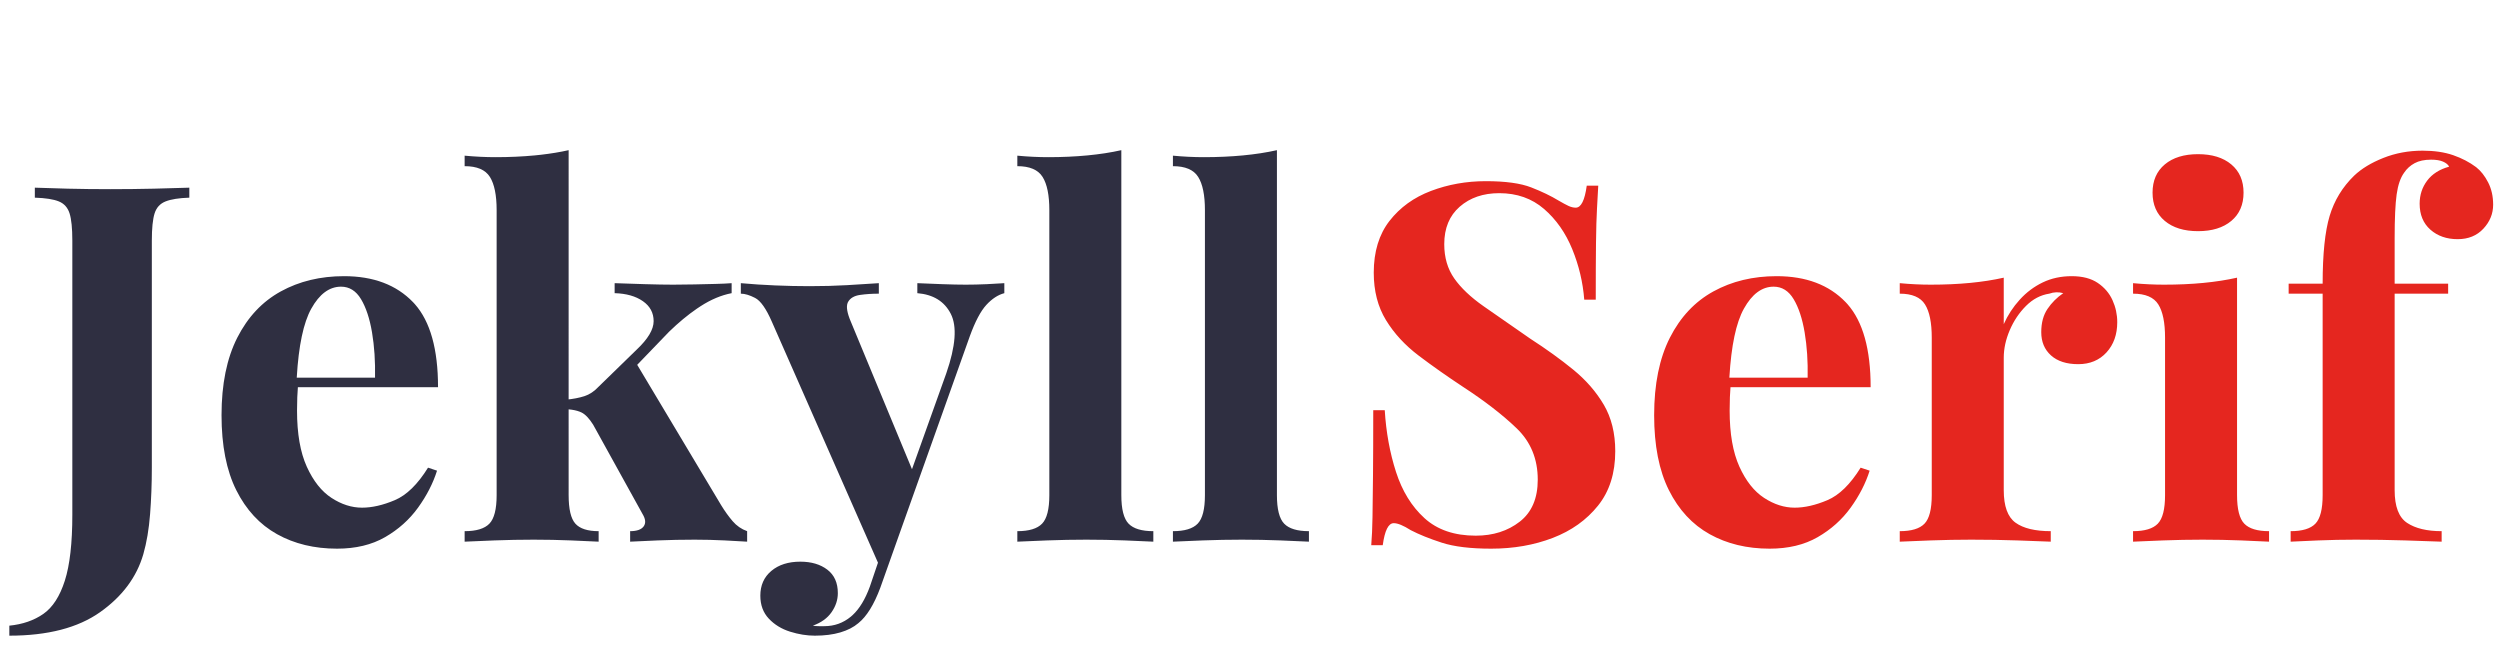
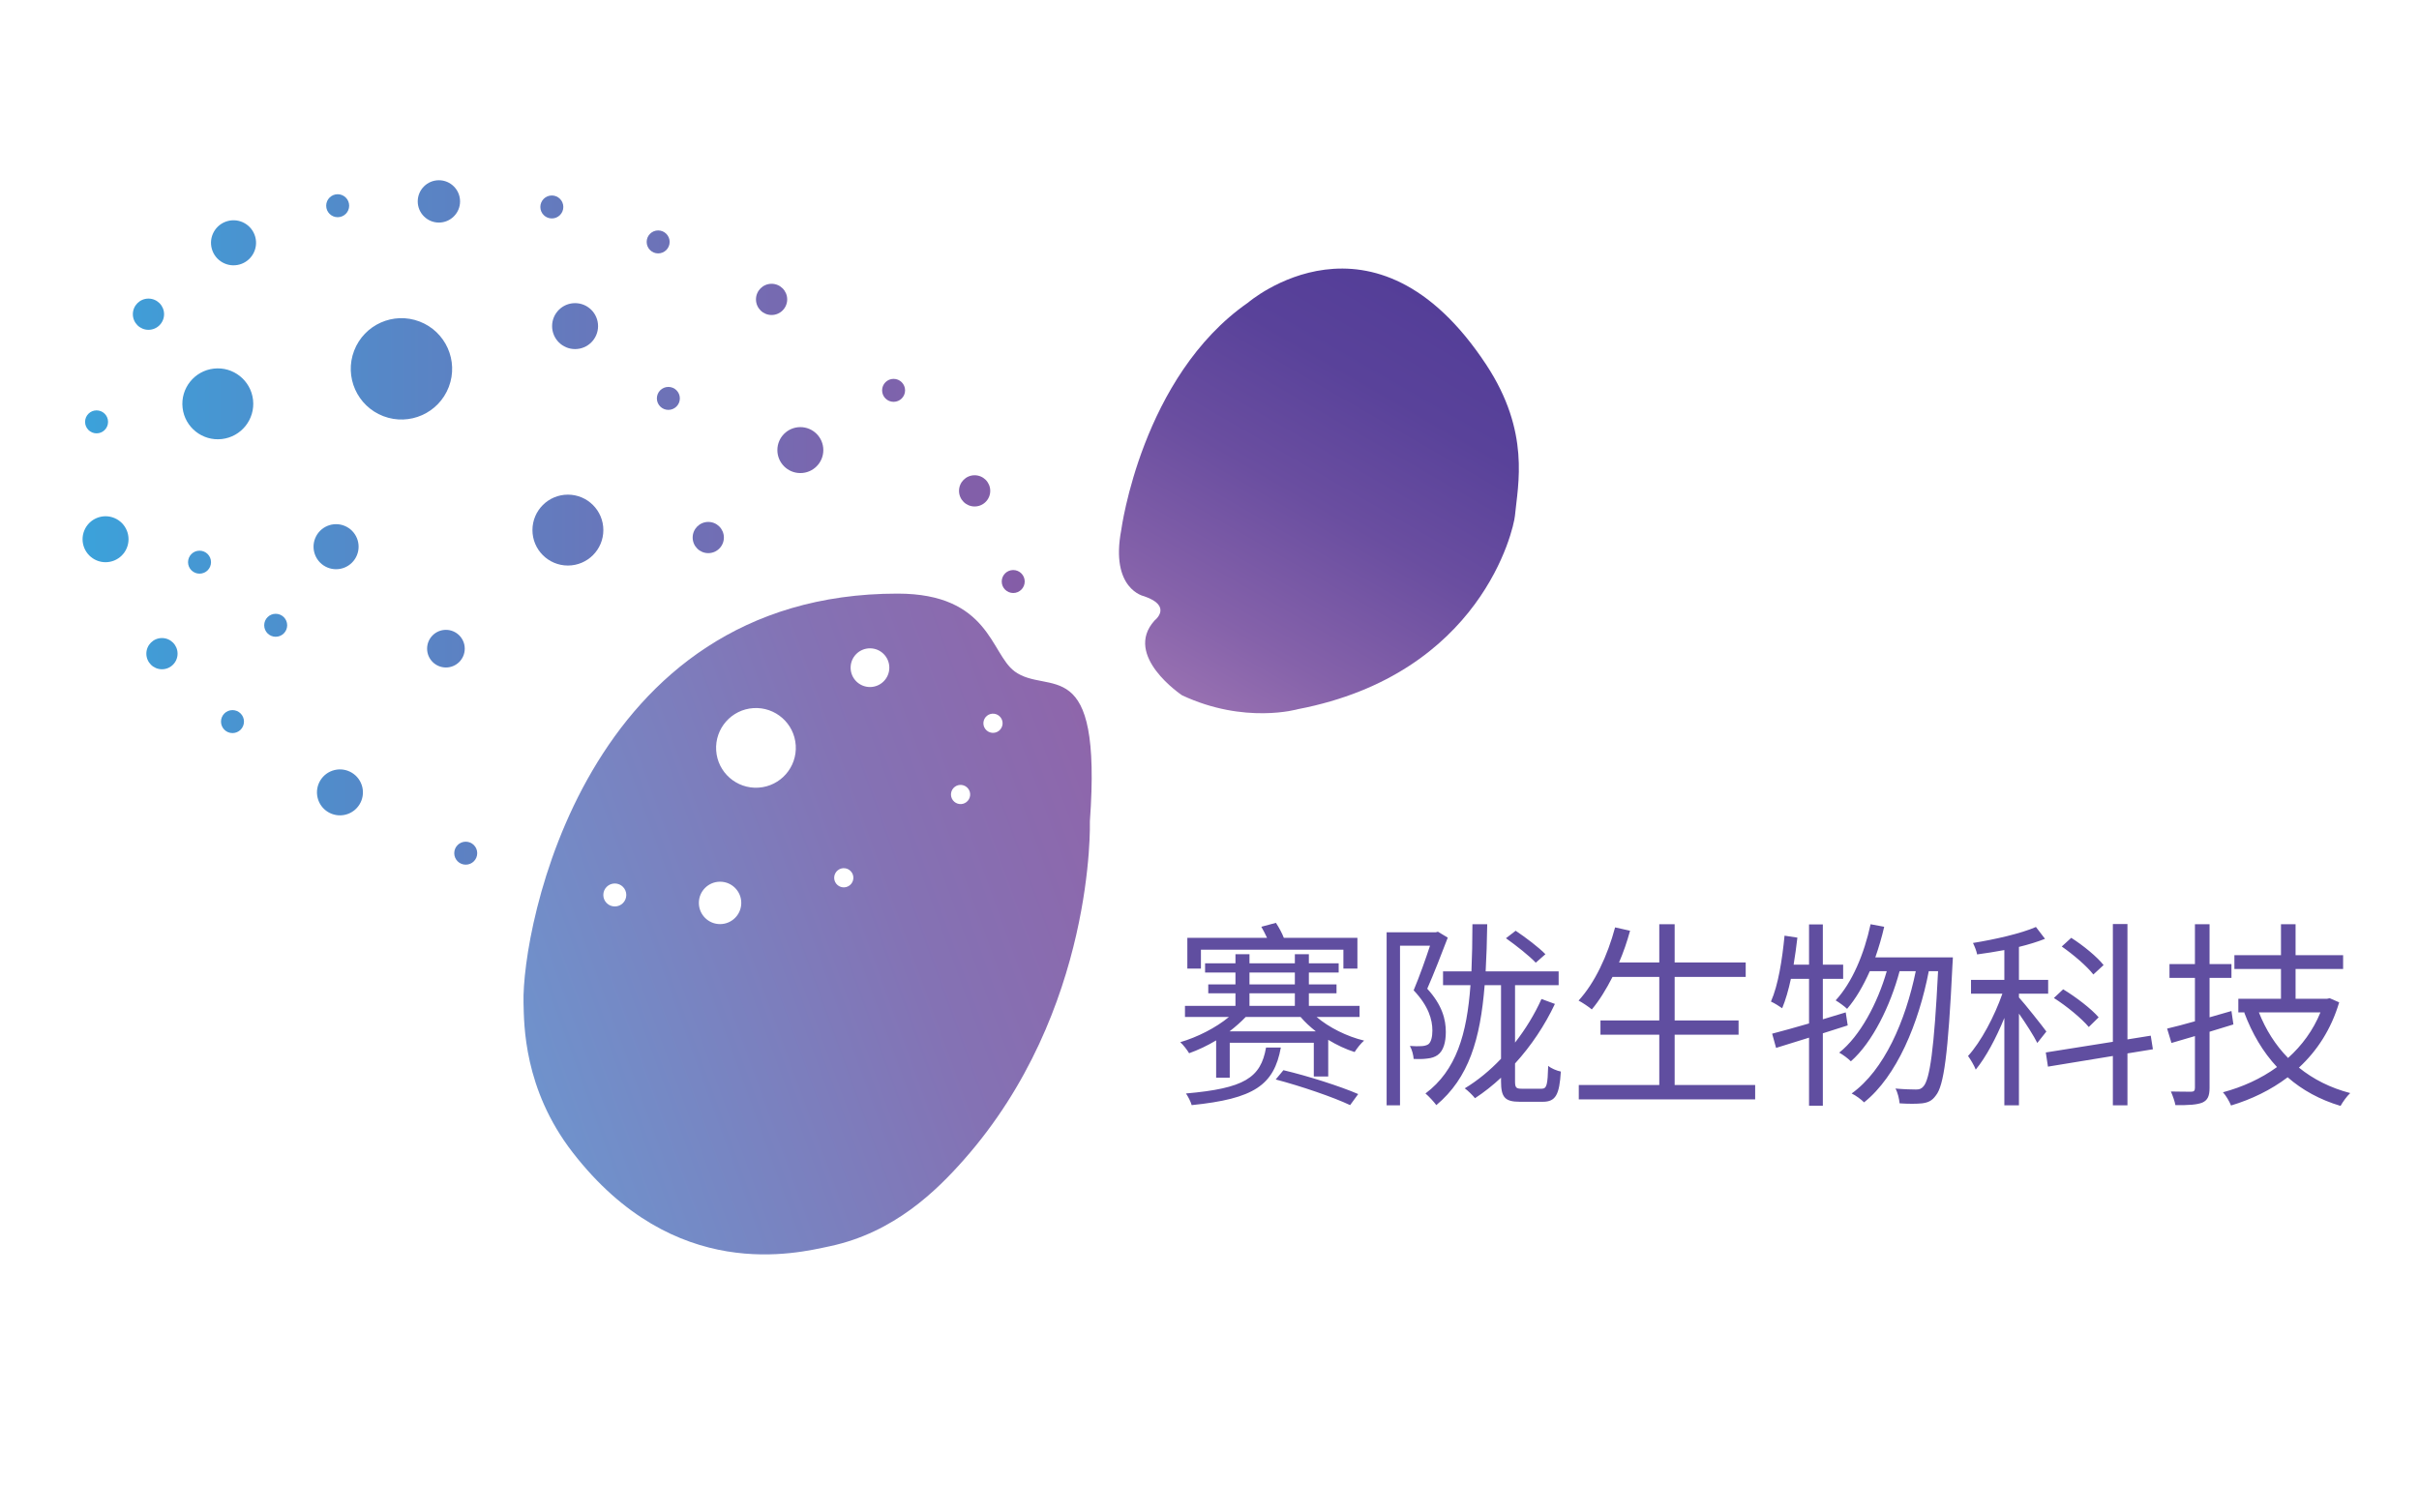
- <svg xmlns="http://www.w3.org/2000/svg" width="240px" height="64px" viewBox="0 0 240 64" version="1.1">
-   <g id="Page-1" stroke="none" stroke-width="1" fill="none" fill-rule="evenodd">
-     <g id="logo" transform="translate(2, 0)" fill-rule="nonzero">
-       <path id="Jekyll" fill="#2f2f41" d="M-1.104,61.024 C2.576,61.024 5.48,60.272 7.608,58.768 C9.736,57.264 11.12,55.408 11.76,53.2 C12.08,52.08 12.296,50.8 12.408,49.36 C12.52,47.92 12.576,46.44 12.576,44.92 L12.576,44.92 L12.576,23.104 C12.576,21.92 12.664,21.048 12.84,20.488 C13.016,19.928 13.368,19.544 13.896,19.336 C14.424,19.128 15.184,19.008 16.176,18.976 L16.176,18.976 L16.176,18.016 C15.28,18.048 14.152,18.08 12.792,18.112 C11.432,18.144 10.032,18.16 8.592,18.16 C7.152,18.16 5.784,18.144 4.488,18.112 C3.192,18.08 2.144,18.048 1.344,18.016 L1.344,18.016 L1.344,18.976 C2.368,19.008 3.136,19.128 3.648,19.336 C4.16,19.544 4.504,19.928 4.68,20.488 C4.856,21.048 4.944,21.92 4.944,23.104 L4.944,23.104 L4.944,49.408 C4.944,52.128 4.704,54.24 4.224,55.744 C3.744,57.248 3.056,58.312 2.16,58.936 C1.264,59.56 0.176,59.936 -1.104,60.064 L-1.104,60.064 L-1.104,61.024 Z M30.355,52.672 C32.147,52.672 33.683,52.304 34.963,51.568 C36.243,50.832 37.299,49.888 38.131,48.736 C38.963,47.584 39.571,46.4 39.955,45.184 L39.955,45.184 L39.091,44.896 C38.099,46.496 37.035,47.536 35.899,48.016 C34.763,48.496 33.715,48.736 32.755,48.736 C31.763,48.736 30.787,48.424 29.827,47.8 C28.867,47.176 28.075,46.176 27.451,44.8 C26.827,43.424 26.515,41.632 26.515,39.424 C26.515,38.976 26.523,38.544 26.539,38.128 C26.555,37.712 26.579,37.312 26.611,36.928 L26.593,37.168 L40.051,37.168 C40.051,33.532 39.309,30.875 37.826,29.197 L37.651,29.008 C36.051,27.344 33.843,26.512 31.027,26.512 C28.755,26.512 26.731,27 24.955,27.976 C23.179,28.952 21.787,30.432 20.779,32.416 C19.771,34.4 19.267,36.88 19.267,39.856 C19.267,42.768 19.739,45.168 20.683,47.056 C21.627,48.944 22.931,50.352 24.595,51.28 C26.259,52.208 28.179,52.672 30.355,52.672 Z M26.49,36.22 C26.669,33.175 27.133,30.979 27.883,29.632 C28.667,28.224 29.619,27.52 30.739,27.52 C31.539,27.52 32.179,27.92 32.659,28.72 C33.139,29.52 33.491,30.584 33.715,31.912 C33.939,33.24 34.035,34.688 34.003,36.256 L34.003,36.256 L26.487,36.256 L26.49,36.22 Z M69.725,52 L69.725,50.992 C69.181,50.8 68.717,50.48 68.333,50.032 C67.949,49.584 67.581,49.072 67.229,48.496 L67.229,48.496 L59.172,35.023 L62.237,31.84 C63.133,30.972 64.016,30.239 64.888,29.64 L65.261,29.392 C66.253,28.752 67.245,28.336 68.237,28.144 L68.237,28.144 L68.237,27.184 C67.853,27.216 67.341,27.24 66.701,27.256 C66.061,27.272 65.381,27.288 64.661,27.304 C63.941,27.32 63.261,27.328 62.621,27.328 C61.885,27.328 60.989,27.312 59.933,27.28 C58.877,27.248 57.901,27.216 57.005,27.184 L57.005,27.184 L57.005,28.144 C58.125,28.176 59.029,28.432 59.717,28.912 C60.405,29.392 60.749,30.032 60.749,30.832 C60.749,31.632 60.205,32.544 59.117,33.568 L59.117,33.568 L55.469,37.12 C55.053,37.568 54.597,37.872 54.101,38.032 C53.605,38.192 53.021,38.304 52.349,38.368 L52.588,38.342 L52.589,14.416 C51.762,14.603 50.869,14.75 49.909,14.859 L49.325,14.92 C48.141,15.032 46.893,15.088 45.581,15.088 C44.621,15.088 43.629,15.04 42.605,14.944 L42.605,14.944 L42.605,15.952 C43.789,15.952 44.597,16.296 45.029,16.984 C45.461,17.672 45.677,18.736 45.677,20.176 L45.677,20.176 L45.677,47.536 C45.677,48.88 45.445,49.792 44.981,50.272 C44.517,50.752 43.725,50.992 42.605,50.992 L42.605,50.992 L42.605,52 C43.245,51.968 44.197,51.928 45.461,51.88 C46.725,51.832 47.981,51.808 49.229,51.808 C50.445,51.808 51.637,51.832 52.805,51.88 C53.973,51.928 54.861,51.968 55.469,52 L55.469,52 L55.469,50.992 C54.413,50.992 53.669,50.752 53.237,50.272 C52.805,49.792 52.589,48.88 52.589,47.536 L52.589,47.536 L52.588,39.298 L52.602,39.298 C53.012,39.336 53.36,39.41 53.648,39.521 L53.813,39.592 C54.181,39.768 54.557,40.16 54.941,40.768 L54.941,40.768 L59.693,49.36 C59.981,49.84 60.013,50.232 59.789,50.536 C59.565,50.84 59.133,50.992 58.493,50.992 L58.493,50.992 L58.493,52 C59.069,51.968 59.949,51.928 61.133,51.88 C62.317,51.832 63.501,51.808 64.685,51.808 C65.645,51.808 66.605,51.832 67.565,51.88 C68.525,51.928 69.245,51.968 69.725,52 L69.725,52 Z M76.224,61.024 C77.152,61.024 77.968,60.92 78.672,60.712 C79.376,60.504 79.952,60.208 80.4,59.824 C81.2,59.184 81.904,58.048 82.512,56.416 L82.512,56.416 L84.336,51.28 L91.104,32.272 C91.616,30.864 92.144,29.864 92.688,29.272 C93.232,28.68 93.808,28.304 94.416,28.144 L94.416,28.144 L94.416,27.184 C94,27.216 93.44,27.248 92.736,27.28 C92.032,27.312 91.36,27.328 90.72,27.328 C90.08,27.328 89.328,27.312 88.464,27.28 C87.6,27.248 86.8,27.216 86.064,27.184 L86.064,27.184 L86.064,28.144 C87.6,28.272 88.672,28.936 89.28,30.136 C89.888,31.336 89.744,33.232 88.848,35.824 L88.848,35.824 L85.55,45.046 L79.68,30.88 C79.325,30.053 79.223,29.451 79.373,29.074 L79.416,28.984 C79.624,28.616 80.008,28.392 80.568,28.312 C81.128,28.232 81.728,28.192 82.368,28.192 L82.368,28.192 L82.368,27.184 C81.408,27.248 80.384,27.312 79.296,27.376 C78.208,27.44 77.008,27.472 75.696,27.472 C74.64,27.472 73.544,27.448 72.408,27.4 C71.272,27.352 70.176,27.28 69.12,27.184 L69.12,27.184 L69.12,28.192 C69.504,28.192 69.96,28.328 70.488,28.6 C71.016,28.872 71.552,29.632 72.096,30.88 L72.096,30.88 L82.285,54.018 L81.504,56.32 C81.061,57.531 80.509,58.442 79.847,59.053 L79.68,59.2 C78.944,59.808 78.096,60.112 77.136,60.112 L77.136,60.112 L76.608,60.112 C76.384,60.112 76.192,60.096 76.032,60.064 C76.832,59.776 77.432,59.344 77.832,58.768 C78.232,58.192 78.432,57.584 78.432,56.944 C78.432,55.952 78.096,55.2 77.424,54.688 C76.752,54.176 75.888,53.92 74.832,53.92 C73.68,53.92 72.752,54.216 72.048,54.808 C71.344,55.4 70.992,56.192 70.992,57.184 C70.992,58.08 71.264,58.816 71.808,59.392 C72.352,59.968 73.032,60.384 73.848,60.64 C74.664,60.896 75.456,61.024 76.224,61.024 Z M108.72,52 L108.72,50.992 C107.6,50.992 106.808,50.752 106.344,50.272 C105.88,49.792 105.648,48.88 105.648,47.536 L105.648,47.536 L105.648,14.416 C104.656,14.64 103.568,14.808 102.384,14.92 C101.2,15.032 99.952,15.088 98.64,15.088 C97.68,15.088 96.688,15.04 95.664,14.944 L95.664,14.944 L95.664,15.952 C96.848,15.952 97.656,16.296 98.088,16.984 C98.52,17.672 98.736,18.736 98.736,20.176 L98.736,20.176 L98.736,47.536 C98.736,48.88 98.504,49.792 98.04,50.272 C97.576,50.752 96.784,50.992 95.664,50.992 L95.664,50.992 L95.664,52 C96.304,51.968 97.256,51.928 98.52,51.88 C99.784,51.832 101.04,51.808 102.288,51.808 C103.536,51.808 104.768,51.832 105.984,51.88 C107.2,51.928 108.112,51.968 108.72,52 L108.72,52 Z M123.657,52 L123.657,50.992 C122.537,50.992 121.745,50.752 121.281,50.272 C120.817,49.792 120.585,48.88 120.585,47.536 L120.585,47.536 L120.585,14.416 C119.593,14.64 118.505,14.808 117.321,14.92 C116.137,15.032 114.889,15.088 113.577,15.088 C112.617,15.088 111.625,15.04 110.601,14.944 L110.601,14.944 L110.601,15.952 C111.785,15.952 112.593,16.296 113.025,16.984 C113.457,17.672 113.673,18.736 113.673,20.176 L113.673,20.176 L113.673,47.536 C113.673,48.88 113.441,49.792 112.977,50.272 C112.513,50.752 111.721,50.992 110.601,50.992 L110.601,50.992 L110.601,52 C111.241,51.968 112.193,51.928 113.457,51.88 C114.721,51.832 115.977,51.808 117.225,51.808 C118.473,51.808 119.705,51.832 120.921,51.88 C122.137,51.928 123.049,51.968 123.657,52 L123.657,52 Z" />
-       <path id="Serif" fill="#E5261F" d="M141.16,52.672 C143.304,52.672 145.272,52.328 147.064,51.64 C148.856,50.952 150.304,49.92 151.408,48.544 C152.512,47.168 153.064,45.424 153.064,43.312 C153.064,41.584 152.696,40.096 151.96,38.848 C151.224,37.6 150.248,36.48 149.032,35.488 C147.816,34.496 146.44,33.504 144.904,32.512 C143.144,31.296 141.648,30.256 140.416,29.392 C139.184,28.528 138.248,27.64 137.608,26.728 C136.968,25.816 136.648,24.72 136.648,23.44 C136.648,21.904 137.144,20.704 138.136,19.84 C139.128,18.976 140.392,18.544 141.928,18.544 C143.624,18.544 145.056,19.048 146.224,20.056 C147.392,21.064 148.296,22.352 148.936,23.92 C149.576,25.488 149.96,27.104 150.088,28.768 L150.088,28.768 L151.192,28.768 C151.192,26.528 151.2,24.72 151.216,23.344 C151.232,21.968 151.264,20.856 151.312,20.008 C151.36,19.16 151.4,18.432 151.432,17.824 L151.432,17.824 L150.328,17.824 C150.136,19.232 149.784,19.936 149.272,19.936 C149.048,19.936 148.816,19.88 148.576,19.768 C148.336,19.656 148.024,19.488 147.64,19.264 C146.904,18.816 146.024,18.392 145,17.992 C143.976,17.592 142.52,17.392 140.632,17.392 C138.776,17.392 137.024,17.704 135.376,18.328 C133.728,18.952 132.4,19.912 131.392,21.208 C130.384,22.504 129.88,24.16 129.88,26.176 C129.88,27.936 130.272,29.456 131.056,30.736 C131.84,32.016 132.888,33.152 134.2,34.144 C135.512,35.136 136.92,36.128 138.424,37.12 C140.536,38.496 142.264,39.832 143.608,41.128 C144.952,42.424 145.624,44.064 145.624,46.048 C145.624,47.84 145.048,49.184 143.896,50.08 C142.744,50.976 141.336,51.424 139.672,51.424 C137.624,51.424 135.984,50.864 134.752,49.744 C133.52,48.624 132.608,47.144 132.016,45.304 C131.424,43.464 131.064,41.488 130.936,39.376 L130.936,39.376 L129.832,39.376 C129.832,41.904 129.824,43.992 129.808,45.64 C129.792,47.288 129.776,48.624 129.76,49.648 C129.744,50.672 129.704,51.568 129.64,52.336 L129.64,52.336 L130.744,52.336 C130.936,50.928 131.288,50.224 131.8,50.224 C132.184,50.224 132.728,50.448 133.432,50.896 C134.232,51.312 135.224,51.712 136.408,52.096 C137.592,52.48 139.176,52.672 141.16,52.672 Z M167.886,52.672 C169.678,52.672 171.214,52.304 172.494,51.568 C173.774,50.832 174.83,49.888 175.662,48.736 C176.494,47.584 177.102,46.4 177.486,45.184 L177.486,45.184 L176.622,44.896 C175.63,46.496 174.566,47.536 173.43,48.016 C172.294,48.496 171.246,48.736 170.286,48.736 C169.294,48.736 168.318,48.424 167.358,47.8 C166.398,47.176 165.606,46.176 164.982,44.8 C164.358,43.424 164.046,41.632 164.046,39.424 C164.046,38.976 164.054,38.544 164.07,38.128 C164.086,37.712 164.11,37.312 164.142,36.928 L164.124,37.168 L177.582,37.168 C177.582,33.532 176.84,30.875 175.357,29.197 L175.182,29.008 C173.582,27.344 171.374,26.512 168.558,26.512 C166.286,26.512 164.262,27 162.486,27.976 C160.71,28.952 159.318,30.432 158.31,32.416 C157.302,34.4 156.798,36.88 156.798,39.856 C156.798,42.768 157.27,45.168 158.214,47.056 C159.158,48.944 160.462,50.352 162.126,51.28 C163.79,52.208 165.71,52.672 167.886,52.672 Z M164.021,36.22 C164.2,33.175 164.664,30.979 165.414,29.632 C166.198,28.224 167.15,27.52 168.27,27.52 C169.07,27.52 169.71,27.92 170.19,28.72 C170.67,29.52 171.022,30.584 171.246,31.912 C171.47,33.24 171.566,34.688 171.534,36.256 L171.534,36.256 L164.018,36.256 L164.021,36.22 Z M194.872,52 L194.872,50.992 C193.368,50.992 192.24,50.72 191.488,50.176 C190.736,49.632 190.36,48.592 190.36,47.056 L190.36,47.056 L190.36,34.336 C190.36,33.472 190.552,32.592 190.936,31.696 C191.32,30.8 191.84,30.024 192.496,29.368 C193.152,28.712 193.896,28.32 194.728,28.192 C195.176,28.032 195.624,28.016 196.072,28.144 C195.464,28.56 194.96,29.064 194.56,29.656 C194.16,30.248 193.96,30.992 193.96,31.888 C193.96,32.816 194.272,33.56 194.896,34.12 C195.52,34.68 196.392,34.96 197.512,34.96 C198.632,34.96 199.536,34.584 200.224,33.832 C200.912,33.08 201.256,32.112 201.256,30.928 C201.256,30.192 201.104,29.488 200.8,28.816 C200.496,28.144 200.024,27.592 199.384,27.16 C198.744,26.728 197.912,26.512 196.888,26.512 C195.864,26.512 194.936,26.712 194.104,27.112 C193.272,27.512 192.536,28.064 191.896,28.768 C191.256,29.472 190.744,30.256 190.36,31.12 L190.36,31.12 L190.36,26.656 C189.368,26.88 188.288,27.048 187.12,27.16 C185.952,27.272 184.696,27.328 183.352,27.328 C182.392,27.328 181.4,27.28 180.376,27.184 L180.376,27.184 L180.376,28.192 C181.56,28.192 182.368,28.536 182.8,29.224 C183.232,29.912 183.448,30.976 183.448,32.416 L183.448,32.416 L183.448,47.536 C183.448,48.88 183.216,49.792 182.752,50.272 C182.288,50.752 181.496,50.992 180.376,50.992 L180.376,50.992 L180.376,52 C181.048,51.968 182.04,51.928 183.352,51.88 C184.664,51.832 185.96,51.808 187.24,51.808 C188.776,51.808 190.248,51.832 191.656,51.88 C193.064,51.928 194.136,51.968 194.872,52 L194.872,52 Z M209.013,22.192 C210.357,22.192 211.421,21.864 212.205,21.208 C212.989,20.552 213.381,19.648 213.381,18.496 C213.381,17.344 212.989,16.44 212.205,15.784 C211.421,15.128 210.357,14.8 209.013,14.8 C207.669,14.8 206.605,15.128 205.821,15.784 C205.037,16.44 204.645,17.344 204.645,18.496 C204.645,19.648 205.037,20.552 205.821,21.208 C206.605,21.864 207.669,22.192 209.013,22.192 Z M215.829,52 L215.829,50.992 C214.709,50.992 213.917,50.752 213.453,50.272 C212.989,49.792 212.757,48.88 212.757,47.536 L212.757,47.536 L212.757,26.656 C211.765,26.88 210.685,27.048 209.517,27.16 C208.349,27.272 207.093,27.328 205.749,27.328 C204.789,27.328 203.797,27.28 202.773,27.184 L202.773,27.184 L202.773,28.192 C203.957,28.192 204.765,28.536 205.197,29.224 C205.629,29.912 205.845,30.976 205.845,32.416 L205.845,32.416 L205.845,47.536 C205.845,48.88 205.613,49.792 205.149,50.272 C204.685,50.752 203.893,50.992 202.773,50.992 L202.773,50.992 L202.773,52 C203.413,51.968 204.373,51.928 205.653,51.88 C206.933,51.832 208.197,51.808 209.445,51.808 C210.693,51.808 211.925,51.832 213.141,51.88 C214.357,51.928 215.253,51.968 215.829,52 L215.829,52 Z M232.398,52 L232.398,50.992 C230.99,50.992 229.886,50.728 229.086,50.2 C228.286,49.672 227.886,48.624 227.886,47.056 L227.886,47.056 L227.886,28.192 L233.022,28.192 L233.022,27.232 L227.886,27.232 L227.886,22.864 C227.886,20.976 227.95,19.576 228.078,18.664 C228.206,17.752 228.446,17.056 228.798,16.576 C229.054,16.192 229.39,15.888 229.806,15.664 C230.222,15.44 230.75,15.328 231.39,15.328 C231.87,15.328 232.254,15.392 232.542,15.52 C232.83,15.648 233.022,15.808 233.118,16 C232.19,16.256 231.486,16.704 231.006,17.344 C230.526,17.984 230.286,18.72 230.286,19.552 C230.286,20.608 230.63,21.44 231.318,22.048 C232.006,22.656 232.878,22.96 233.934,22.96 C234.958,22.96 235.782,22.624 236.406,21.952 C237.03,21.28 237.342,20.512 237.342,19.648 C237.342,18.848 237.182,18.136 236.862,17.512 C236.542,16.888 236.158,16.4 235.71,16.048 C235.07,15.568 234.334,15.184 233.502,14.896 C232.67,14.608 231.694,14.464 230.574,14.464 C229.23,14.464 227.974,14.696 226.806,15.16 C225.638,15.624 224.702,16.192 223.998,16.864 C222.878,17.952 222.094,19.24 221.646,20.728 C221.198,22.216 220.974,24.384 220.974,27.232 L220.974,27.232 L217.71,27.232 L217.71,28.192 L220.974,28.192 L220.974,47.536 C220.974,48.88 220.742,49.792 220.278,50.272 C219.814,50.752 219.022,50.992 217.902,50.992 L217.902,50.992 L217.902,52 C218.51,51.968 219.398,51.928 220.566,51.88 C221.734,51.832 222.926,51.808 224.142,51.808 C225.806,51.808 227.39,51.832 228.894,51.88 C230.398,51.928 231.566,51.968 232.398,52 L232.398,52 Z" />
-     </g>
+ <svg xmlns="http://www.w3.org/2000/svg" xmlns:xlink="http://www.w3.org/1999/xlink" id="Layer_1" data-name="Layer 1" version="1.1" viewBox="0 0 640 400">
+   <defs>
+     <style>
+       .cls-1 {
+         fill: url(#_未命名的渐变_86);
+       }
+ 
+       .cls-1, .cls-2, .cls-3, .cls-4, .cls-5 {
+         stroke-width: 0px;
+       }
+ 
+       .cls-2 {
+         fill: url(#_未命名的渐变_90);
+       }
+ 
+       .cls-3 {
+         fill: url(#_未命名的渐变_51);
+       }
+ 
+       .cls-6 {
+         clip-path: url(#clippath);
+       }
+ 
+       .cls-4 {
+         fill: none;
+       }
+ 
+       .cls-7 {
+         fill: #604ea0;
+         font-family: MetroSungRegular-B5pc-H, 'MetroSung Demo2';
+         font-size: 90px;
+       }
+ 
+       .cls-5 {
+         fill: url(#_未命名的渐变_90-2);
+       }
+ 
+       .cls-8 {
+         clip-path: url(#clippath-1);
+       }
+ 
+       .cls-9 {
+         clip-path: url(#clippath-4);
+       }
+ 
+       .cls-10 {
+         clip-path: url(#clippath-3);
+       }
+ 
+       .cls-11 {
+         clip-path: url(#clippath-2);
+       }
+ 
+       .cls-12 {
+         clip-path: url(#clippath-7);
+       }
+ 
+       .cls-13 {
+         clip-path: url(#clippath-8);
+       }
+ 
+       .cls-14 {
+         clip-path: url(#clippath-6);
+       }
+ 
+       .cls-15 {
+         clip-path: url(#clippath-5);
+       }
+ 
+       .cls-16 {
+         clip-path: url(#clippath-9);
+       }
+ 
+       .cls-17 {
+         clip-path: url(#clippath-20);
+       }
+ 
+       .cls-18 {
+         clip-path: url(#clippath-21);
+       }
+ 
+       .cls-19 {
+         clip-path: url(#clippath-24);
+       }
+ 
+       .cls-20 {
+         clip-path: url(#clippath-23);
+       }
+ 
+       .cls-21 {
+         clip-path: url(#clippath-22);
+       }
+ 
+       .cls-22 {
+         clip-path: url(#clippath-25);
+       }
+ 
+       .cls-23 {
+         clip-path: url(#clippath-26);
+       }
+ 
+       .cls-24 {
+         clip-path: url(#clippath-14);
+       }
+ 
+       .cls-25 {
+         clip-path: url(#clippath-13);
+       }
+ 
+       .cls-26 {
+         clip-path: url(#clippath-12);
+       }
+ 
+       .cls-27 {
+         clip-path: url(#clippath-10);
+       }
+ 
+       .cls-28 {
+         clip-path: url(#clippath-15);
+       }
+ 
+       .cls-29 {
+         clip-path: url(#clippath-17);
+       }
+ 
+       .cls-30 {
+         clip-path: url(#clippath-16);
+       }
+ 
+       .cls-31 {
+         clip-path: url(#clippath-19);
+       }
+ 
+       .cls-32 {
+         clip-path: url(#clippath-11);
+       }
+ 
+       .cls-33 {
+         clip-path: url(#clippath-18);
+       }
+     </style>
+     <clipPath id="clippath">
+       <circle class="cls-4" cx="106.21" cy="97.6" r="13.41" transform="translate(-22.91 161.9) rotate(-69.05)" />
+     </clipPath>
+     <linearGradient id="_未命名的渐变_90" data-name="未命名的渐变 90" x1="14.81" y1="146.09" x2="278.37" y2="146.09" gradientUnits="userSpaceOnUse">
+       <stop offset="0" stop-color="#39a4dc" />
+       <stop offset=".33" stop-color="#5687c7" />
+       <stop offset=".76" stop-color="#7967af" />
+       <stop offset="1" stop-color="#865ba6" />
+     </linearGradient>
+     <clipPath id="clippath-1">
+       <circle class="cls-4" cx="57.63" cy="106.86" r="9.38" transform="translate(-11.66 7.17) rotate(-6.46)" />
+     </clipPath>
+     <clipPath id="clippath-2">
+       <circle class="cls-4" cx="27.93" cy="142.69" r="6.08" transform="translate(-114.53 113.6) rotate(-67.38)" />
+     </clipPath>
+     <clipPath id="clippath-3">
+       <circle class="cls-4" cx="88.92" cy="144.68" r="5.96" transform="translate(-78.78 171.46) rotate(-67.5)" />
+     </clipPath>
+     <clipPath id="clippath-4">
+       <circle class="cls-4" cx="61.78" cy="64.25" r="5.96" transform="translate(-14.99 18.97) rotate(-15.59)" />
+     </clipPath>
+     <clipPath id="clippath-5">
+       <circle class="cls-4" cx="42.85" cy="172.98" r="4.13" />
+     </clipPath>
+     <clipPath id="clippath-6">
+       <circle class="cls-4" cx="72.94" cy="165.47" r="3.04" />
+     </clipPath>
+     <clipPath id="clippath-7">
+       <circle class="cls-4" cx="61.51" cy="190.96" r="3.04" />
+     </clipPath>
+     <clipPath id="clippath-8">
+       <path class="cls-4" d="M123.22,222.74c-1.68,0-3.04,1.36-3.04,3.04s1.36,3.04,3.04,3.04,3.04-1.36,3.04-3.04-1.36-3.04-3.04-3.04Z" />
+     </clipPath>
+     <clipPath id="clippath-9">
+       <circle class="cls-4" cx="89.34" cy="54.44" r="3.04" />
+     </clipPath>
+     <clipPath id="clippath-10">
+       <path class="cls-4" d="M25.55,114.68c1.68,0,3.04-1.36,3.04-3.04s-1.36-3.04-3.04-3.04-3.04,1.36-3.04,3.04,1.36,3.04,3.04,3.04Z" />
+     </clipPath>
+     <clipPath id="clippath-11">
+       <path class="cls-4" d="M52.79,145.73c-1.68,0-3.04,1.36-3.04,3.04s1.36,3.04,3.04,3.04,3.04-1.36,3.04-3.04-1.36-3.04-3.04-3.04Z" />
+     </clipPath>
+     <clipPath id="clippath-12">
+       <circle class="cls-4" cx="89.95" cy="209.68" r="6.08" transform="translate(-45.77 26.28) rotate(-13.28)" />
+     </clipPath>
+     <clipPath id="clippath-13">
+       <circle class="cls-4" cx="152.15" cy="86.3" r="6.08" />
+     </clipPath>
+     <clipPath id="clippath-14">
+       <path class="cls-4" d="M116.12,58.9c3.09,0,5.6-2.51,5.6-5.6s-2.51-5.6-5.6-5.6-5.6,2.51-5.6,5.6,2.51,5.6,5.6,5.6Z" />
+     </clipPath>
+     <clipPath id="clippath-15">
+       <circle class="cls-4" cx="146" cy="54.77" r="3.04" />
+     </clipPath>
+     <clipPath id="clippath-16">
+       <path class="cls-4" d="M177.17,64.02c0-1.68-1.36-3.04-3.04-3.04s-3.04,1.36-3.04,3.04,1.36,3.04,3.04,3.04,3.04-1.36,3.04-3.04Z" />
+     </clipPath>
+     <clipPath id="clippath-17">
+       <path class="cls-4" d="M211.75,113.03c-3.36,0-6.08,2.72-6.08,6.08s2.72,6.08,6.08,6.08,6.08-2.72,6.08-6.08-2.72-6.08-6.08-6.08Z" />
+     </clipPath>
+     <clipPath id="clippath-18">
+       <path class="cls-4" d="M208.27,79.23c0-2.28-1.85-4.13-4.13-4.13s-4.13,1.85-4.13,4.13,1.85,4.13,4.13,4.13,4.13-1.85,4.13-4.13Z" />
+     </clipPath>
+     <clipPath id="clippath-19">
+       <circle class="cls-4" cx="176.83" cy="105.43" r="3.04" />
+     </clipPath>
+     <clipPath id="clippath-20">
+       <path class="cls-4" d="M236.42,100.26c-1.68,0-3.04,1.36-3.04,3.04s1.36,3.04,3.04,3.04,3.04-1.36,3.04-3.04-1.36-3.04-3.04-3.04Z" />
+     </clipPath>
+     <clipPath id="clippath-21">
+       <circle class="cls-4" cx="257.86" cy="129.9" r="4.13" />
+     </clipPath>
+     <clipPath id="clippath-22">
+       <circle class="cls-4" cx="268.07" cy="153.89" r="3.04" />
+     </clipPath>
+     <clipPath id="clippath-23">
+       <path class="cls-4" d="M187.39,138.12c-2.28,0-4.13,1.85-4.13,4.13s1.85,4.13,4.13,4.13,4.13-1.85,4.13-4.13-1.85-4.13-4.13-4.13Z" />
+     </clipPath>
+     <clipPath id="clippath-24">
+       <circle class="cls-4" cx="117.98" cy="171.66" r="4.98" />
+     </clipPath>
+     <clipPath id="clippath-25">
+       <circle class="cls-4" cx="39.28" cy="83.15" r="4.13" />
+     </clipPath>
+     <clipPath id="clippath-26">
+       <path class="cls-4" d="M150.25,130.9c-5.18,0-9.38,4.2-9.38,9.38s4.2,9.38,9.38,9.38,9.38-4.2,9.38-9.38-4.2-9.38-9.38-9.38Z" />
+     </clipPath>
+     <linearGradient id="_未命名的渐变_90-2" data-name="未命名的渐变 90" y1="145.73" y2="145.73" xlink:href="#_未命名的渐变_90" />
+     <linearGradient id="_未命名的渐变_86" data-name="未命名的渐变 86" x1="137.02" y1="273.74" x2="296.58" y2="215.67" gradientUnits="userSpaceOnUse">
+       <stop offset="0" stop-color="#6f92cc" />
+       <stop offset=".63" stop-color="#8472b4" />
+       <stop offset="1" stop-color="#8e66ab" />
+     </linearGradient>
+     <linearGradient id="_未命名的渐变_51" data-name="未命名的渐变 51" x1="318.09" y1="187.08" x2="379.89" y2="80.04" gradientUnits="userSpaceOnUse">
+       <stop offset="0" stop-color="#9770b1" />
+       <stop offset=".18" stop-color="#8562aa" />
+       <stop offset=".5" stop-color="#6a4ea0" />
+       <stop offset=".78" stop-color="#59429a" />
+       <stop offset="1" stop-color="#543e98" />
+     </linearGradient>
+   </defs>
+   <g>
+     <g class="cls-6">
+       <path class="cls-2" d="M277.41,155.61c2.48,8.64-.35,15.7-2.9,27.97-2.99,14.33-9.07,26.98-31.16,45.42-28.25,23.59-85.64,24.65-156.06-13.73C30.44,184.29-9.05,133.57,31.3,76.9c16.55-23.24,76.77-43.57,142.64-19.53,8.39,3.06,85.51,35.72,103.46,98.23Z" />
+     </g>
+     <g class="cls-8">
+       <path class="cls-2" d="M277.41,155.61c2.48,8.64-.35,15.7-2.9,27.97-2.99,14.33-9.07,26.98-31.16,45.42-28.25,23.59-85.64,24.65-156.06-13.73C30.44,184.29-9.05,133.57,31.3,76.9c16.55-23.24,76.77-43.57,142.64-19.53,8.39,3.06,85.51,35.72,103.46,98.23Z" />
+     </g>
+     <g class="cls-11">
+       <path class="cls-2" d="M277.41,155.61c2.48,8.64-.35,15.7-2.9,27.97-2.99,14.33-9.07,26.98-31.16,45.42-28.25,23.59-85.64,24.65-156.06-13.73C30.44,184.29-9.05,133.57,31.3,76.9c16.55-23.24,76.77-43.57,142.64-19.53,8.39,3.06,85.51,35.72,103.46,98.23Z" />
+     </g>
+     <g class="cls-10">
+       <path class="cls-2" d="M277.41,155.61c2.48,8.64-.35,15.7-2.9,27.97-2.99,14.33-9.07,26.98-31.16,45.42-28.25,23.59-85.64,24.65-156.06-13.73C30.44,184.29-9.05,133.57,31.3,76.9c16.55-23.24,76.77-43.57,142.64-19.53,8.39,3.06,85.51,35.72,103.46,98.23Z" />
+     </g>
+     <g class="cls-9">
+       <path class="cls-2" d="M277.41,155.61c2.48,8.64-.35,15.7-2.9,27.97-2.99,14.33-9.07,26.98-31.16,45.42-28.25,23.59-85.64,24.65-156.06-13.73C30.44,184.29-9.05,133.57,31.3,76.9c16.55-23.24,76.77-43.57,142.64-19.53,8.39,3.06,85.51,35.72,103.46,98.23Z" />
+     </g>
+     <g class="cls-15">
+       <path class="cls-2" d="M277.41,155.61c2.48,8.64-.35,15.7-2.9,27.97-2.99,14.33-9.07,26.98-31.16,45.42-28.25,23.59-85.64,24.65-156.06-13.73C30.44,184.29-9.05,133.57,31.3,76.9c16.55-23.24,76.77-43.57,142.64-19.53,8.39,3.06,85.51,35.72,103.46,98.23Z" />
+     </g>
+     <g class="cls-14">
+       <path class="cls-2" d="M277.41,155.61c2.48,8.64-.35,15.7-2.9,27.97-2.99,14.33-9.07,26.98-31.16,45.42-28.25,23.59-85.64,24.65-156.06-13.73C30.44,184.29-9.05,133.57,31.3,76.9c16.55-23.24,76.77-43.57,142.64-19.53,8.39,3.06,85.51,35.72,103.46,98.23Z" />
+     </g>
+     <g class="cls-12">
+       <path class="cls-2" d="M277.41,155.61c2.48,8.64-.35,15.7-2.9,27.97-2.99,14.33-9.07,26.98-31.16,45.42-28.25,23.59-85.64,24.65-156.06-13.73C30.44,184.29-9.05,133.57,31.3,76.9c16.55-23.24,76.77-43.57,142.64-19.53,8.39,3.06,85.51,35.72,103.46,98.23Z" />
+     </g>
+     <g class="cls-13">
+       <path class="cls-2" d="M277.41,155.61c2.48,8.64-.35,15.7-2.9,27.97-2.99,14.33-9.07,26.98-31.16,45.42-28.25,23.59-85.64,24.65-156.06-13.73C30.44,184.29-9.05,133.57,31.3,76.9c16.55-23.24,76.77-43.57,142.64-19.53,8.39,3.06,85.51,35.72,103.46,98.23Z" />
+     </g>
+     <g class="cls-16">
+       <path class="cls-2" d="M277.41,155.61c2.48,8.64-.35,15.7-2.9,27.97-2.99,14.33-9.07,26.98-31.16,45.42-28.25,23.59-85.64,24.65-156.06-13.73C30.44,184.29-9.05,133.57,31.3,76.9c16.55-23.24,76.77-43.57,142.64-19.53,8.39,3.06,85.51,35.72,103.46,98.23Z" />
+     </g>
+     <g class="cls-27">
+       <path class="cls-2" d="M277.41,155.61c2.48,8.64-.35,15.7-2.9,27.97-2.99,14.33-9.07,26.98-31.16,45.42-28.25,23.59-85.64,24.65-156.06-13.73C30.44,184.29-9.05,133.57,31.3,76.9c16.55-23.24,76.77-43.57,142.64-19.53,8.39,3.06,85.51,35.72,103.46,98.23Z" />
+     </g>
+     <g class="cls-32">
+       <path class="cls-2" d="M277.41,155.61c2.48,8.64-.35,15.7-2.9,27.97-2.99,14.33-9.07,26.98-31.16,45.42-28.25,23.59-85.64,24.65-156.06-13.73C30.44,184.29-9.05,133.57,31.3,76.9c16.55-23.24,76.77-43.57,142.64-19.53,8.39,3.06,85.51,35.72,103.46,98.23Z" />
+     </g>
+     <g class="cls-26">
+       <path class="cls-2" d="M277.41,155.61c2.48,8.64-.35,15.7-2.9,27.97-2.99,14.33-9.07,26.98-31.16,45.42-28.25,23.59-85.64,24.65-156.06-13.73C30.44,184.29-9.05,133.57,31.3,76.9c16.55-23.24,76.77-43.57,142.64-19.53,8.39,3.06,85.51,35.72,103.46,98.23Z" />
+     </g>
+     <g class="cls-25">
+       <path class="cls-2" d="M277.41,155.61c2.48,8.64-.35,15.7-2.9,27.97-2.99,14.33-9.07,26.98-31.16,45.42-28.25,23.59-85.64,24.65-156.06-13.73C30.44,184.29-9.05,133.57,31.3,76.9c16.55-23.24,76.77-43.57,142.64-19.53,8.39,3.06,85.51,35.72,103.46,98.23Z" />
+     </g>
+     <g class="cls-24">
+       <path class="cls-2" d="M277.41,155.61c2.48,8.64-.35,15.7-2.9,27.97-2.99,14.33-9.07,26.98-31.16,45.42-28.25,23.59-85.64,24.65-156.06-13.73C30.44,184.29-9.05,133.57,31.3,76.9c16.55-23.24,76.77-43.57,142.64-19.53,8.39,3.06,85.51,35.72,103.46,98.23Z" />
+     </g>
+     <g class="cls-28">
+       <path class="cls-2" d="M277.41,155.61c2.48,8.64-.35,15.7-2.9,27.97-2.99,14.33-9.07,26.98-31.16,45.42-28.25,23.59-85.64,24.65-156.06-13.73C30.44,184.29-9.05,133.57,31.3,76.9c16.55-23.24,76.77-43.57,142.64-19.53,8.39,3.06,85.51,35.72,103.46,98.23Z" />
+     </g>
+     <g class="cls-30">
+       <path class="cls-2" d="M277.41,155.61c2.48,8.64-.35,15.7-2.9,27.97-2.99,14.33-9.07,26.98-31.16,45.42-28.25,23.59-85.64,24.65-156.06-13.73C30.44,184.29-9.05,133.57,31.3,76.9c16.55-23.24,76.77-43.57,142.64-19.53,8.39,3.06,85.51,35.72,103.46,98.23Z" />
+     </g>
+     <g class="cls-29">
+       <path class="cls-2" d="M277.41,155.61c2.48,8.64-.35,15.7-2.9,27.97-2.99,14.33-9.07,26.98-31.16,45.42-28.25,23.59-85.64,24.65-156.06-13.73C30.44,184.29-9.05,133.57,31.3,76.9c16.55-23.24,76.77-43.57,142.64-19.53,8.39,3.06,85.51,35.72,103.46,98.23Z" />
+     </g>
+     <g class="cls-33">
+       <path class="cls-2" d="M277.41,155.61c2.48,8.64-.35,15.7-2.9,27.97-2.99,14.33-9.07,26.98-31.16,45.42-28.25,23.59-85.64,24.65-156.06-13.73C30.44,184.29-9.05,133.57,31.3,76.9c16.55-23.24,76.77-43.57,142.64-19.53,8.39,3.06,85.51,35.72,103.46,98.23Z" />
+     </g>
+     <g class="cls-31">
+       <path class="cls-2" d="M277.41,155.61c2.48,8.64-.35,15.7-2.9,27.97-2.99,14.33-9.07,26.98-31.16,45.42-28.25,23.59-85.64,24.65-156.06-13.73C30.44,184.29-9.05,133.57,31.3,76.9c16.55-23.24,76.77-43.57,142.64-19.53,8.39,3.06,85.51,35.72,103.46,98.23Z" />
+     </g>
+     <g class="cls-17">
+       <path class="cls-2" d="M277.41,155.61c2.48,8.64-.35,15.7-2.9,27.97-2.99,14.33-9.07,26.98-31.16,45.42-28.25,23.59-85.64,24.65-156.06-13.73C30.44,184.29-9.05,133.57,31.3,76.9c16.55-23.24,76.77-43.57,142.64-19.53,8.39,3.06,85.51,35.72,103.46,98.23Z" />
+     </g>
+     <g class="cls-18">
+       <path class="cls-2" d="M277.41,155.61c2.48,8.64-.35,15.7-2.9,27.97-2.99,14.33-9.07,26.98-31.16,45.42-28.25,23.59-85.64,24.65-156.06-13.73C30.44,184.29-9.05,133.57,31.3,76.9c16.55-23.24,76.77-43.57,142.64-19.53,8.39,3.06,85.51,35.72,103.46,98.23Z" />
+     </g>
+     <g class="cls-21">
+       <path class="cls-2" d="M277.41,155.61c2.48,8.64-.35,15.7-2.9,27.97-2.99,14.33-9.07,26.98-31.16,45.42-28.25,23.59-85.64,24.65-156.06-13.73C30.44,184.29-9.05,133.57,31.3,76.9c16.55-23.24,76.77-43.57,142.64-19.53,8.39,3.06,85.51,35.72,103.46,98.23Z" />
+     </g>
+     <g class="cls-20">
+       <path class="cls-2" d="M277.41,155.61c2.48,8.64-.35,15.7-2.9,27.97-2.99,14.33-9.07,26.98-31.16,45.42-28.25,23.59-85.64,24.65-156.06-13.73C30.44,184.29-9.05,133.57,31.3,76.9c16.55-23.24,76.77-43.57,142.64-19.53,8.39,3.06,85.51,35.72,103.46,98.23Z" />
+     </g>
+     <g class="cls-19">
+       <path class="cls-2" d="M277.41,155.61c2.48,8.64-.35,15.7-2.9,27.97-2.99,14.33-9.07,26.98-31.16,45.42-28.25,23.59-85.64,24.65-156.06-13.73C30.44,184.29-9.05,133.57,31.3,76.9c16.55-23.24,76.77-43.57,142.64-19.53,8.39,3.06,85.51,35.72,103.46,98.23Z" />
+     </g>
+     <g class="cls-22">
+       <path class="cls-2" d="M277.41,155.61c2.48,8.64-.35,15.7-2.9,27.97-2.99,14.33-9.07,26.98-31.16,45.42-28.25,23.59-85.64,24.65-156.06-13.73C30.44,184.29-9.05,133.57,31.3,76.9c16.55-23.24,76.77-43.57,142.64-19.53,8.39,3.06,85.51,35.72,103.46,98.23Z" />
+     </g>
+     <g class="cls-23">
+       <path class="cls-5" d="M277.41,155.25c2.48,8.64-.35,15.7-2.9,27.97-2.99,14.33-9.07,26.98-31.16,45.42-28.25,23.59-85.64,24.65-156.06-13.73C30.44,183.93-9.05,133.21,31.3,76.54c16.55-23.24,76.77-43.57,142.64-19.53,8.39,3.06,85.51,35.72,103.46,98.23Z" />
+     </g>
+     <path class="cls-1" d="M268.4,177.63c-6.3-4.66-6.64-20.54-30.93-20.54-82.84,0-99.48,88.78-98.96,108.33.15,5.6-.01,22.75,13,39.55,27.01,34.88,59.31,26.68,68.03,24.83,17.03-3.61,28.25-14.72,35.44-22.85,34.89-39.45,33.37-89.58,33.37-89.58,3.29-45.37-11-33.1-19.96-39.73ZM162.66,239.88c-1.68,0-3.04-1.36-3.04-3.04s1.36-3.04,3.04-3.04,3.04,1.36,3.04,3.04-1.36,3.04-3.04,3.04ZM190.51,244.55c-3.1,0-5.61-2.51-5.61-5.61s2.51-5.61,5.61-5.61,5.61,2.51,5.61,5.61-2.51,5.61-5.61,5.61ZM200.68,208.44c-5.81.37-10.83-4.04-11.2-9.85-.37-5.81,4.04-10.83,9.85-11.2,5.81-.37,10.83,4.04,11.2,9.85.37,5.81-4.04,10.83-9.85,11.2ZM224.79,234.3c-1.11.86-2.7.65-3.56-.46-.86-1.11-.65-2.7.46-3.56,1.11-.86,2.7-.65,3.56.46.86,1.11.65,2.7-.46,3.56ZM230.17,181.81c-2.83,0-5.12-2.29-5.12-5.12s2.29-5.12,5.12-5.12,5.12,2.29,5.12,5.12-2.29,5.12-5.12,5.12ZM255.69,212.26c-1.11.86-2.7.65-3.56-.46-.86-1.11-.65-2.7.46-3.56,1.11-.86,2.7-.65,3.56.46.86,1.11.65,2.7-.46,3.56ZM264.27,193.41c-1.11.86-2.7.65-3.56-.46-.86-1.11-.65-2.7.46-3.56,1.11-.86,2.7-.65,3.56.46.86,1.11.65,2.7-.46,3.56Z" />
+     <path class="cls-3" d="M305.44,164.23s4.99-3.8-2.73-6.44c0,0-9.06-1.81-6.05-17.58,0,0,5.4-40.59,33.54-60.13,0,0,33.28-28.74,63.03,16.45,11.7,17.78,8.36,31.71,7.58,39.96-.34,3.61-8.91,41.85-57.41,51.18,0,0-14.07,4.09-30.66-3.67,0,0-15.69-10.44-7.3-19.76Z" />
  </g>
+   <text class="cls-7" transform="translate(310.43 288.43) scale(.58)">
+     <tspan x="0" y="0">赛陇生物科技</tspan>
+   </text>
+   <text />
</svg>
